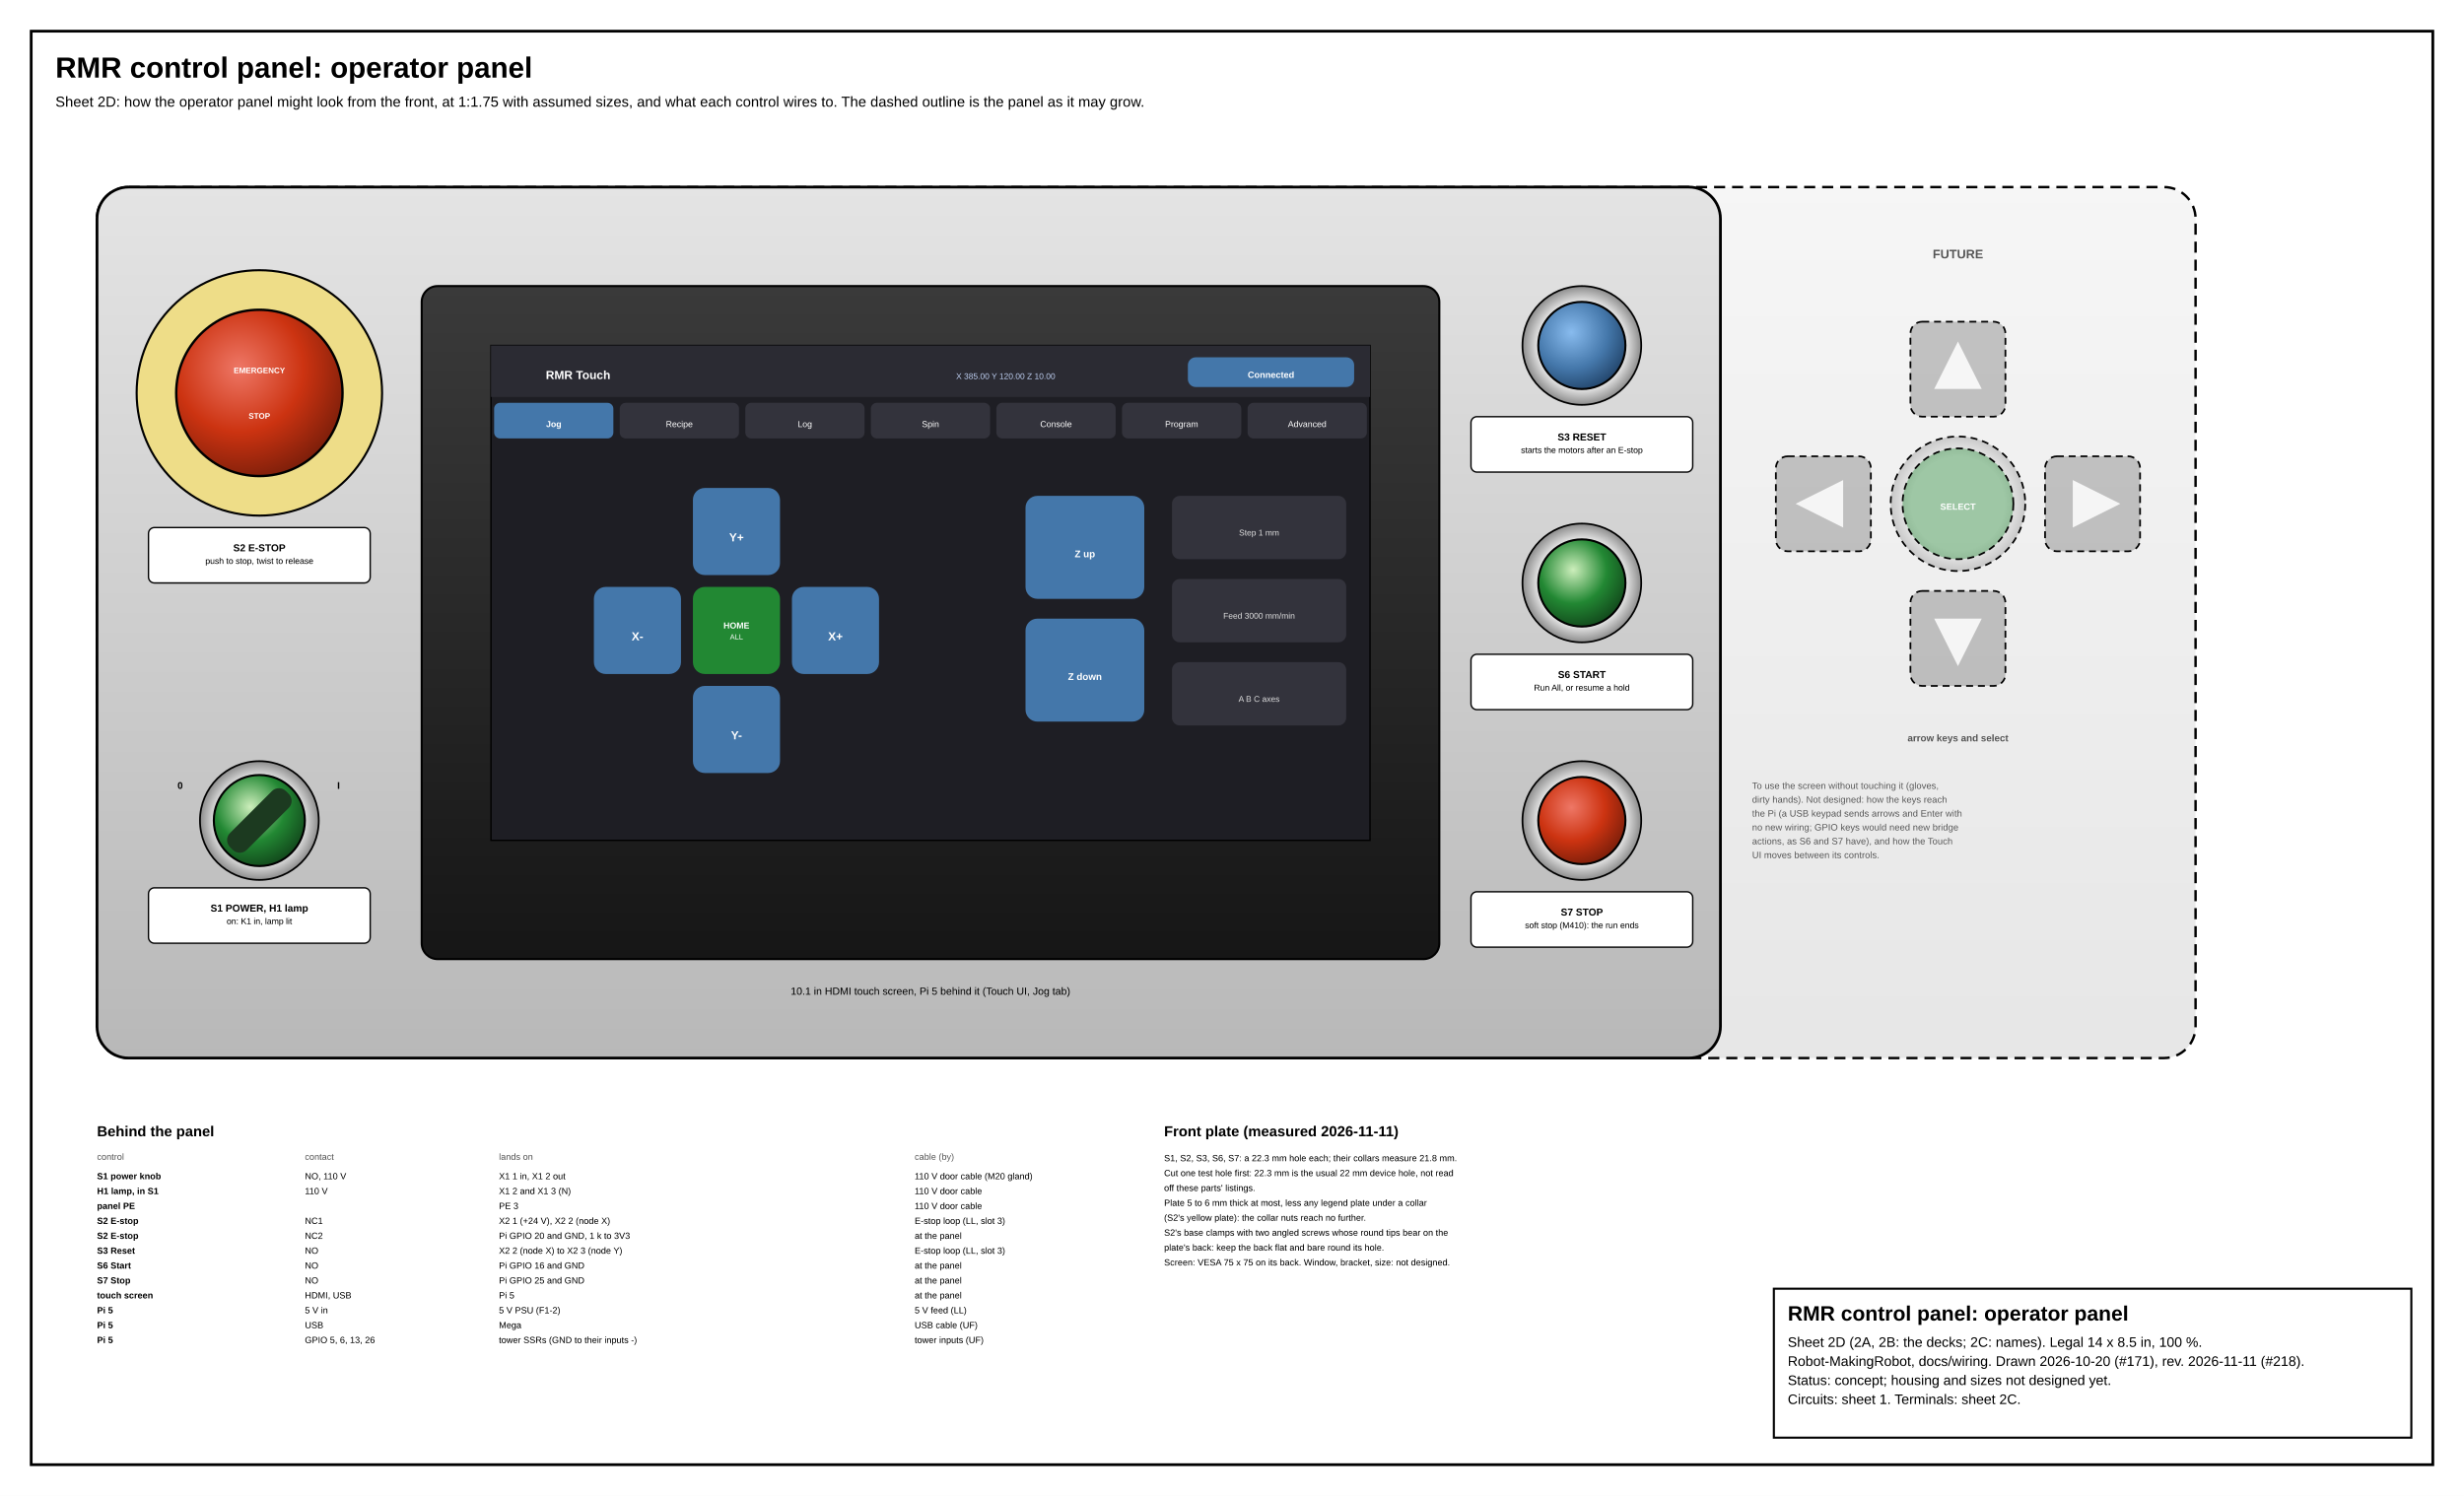
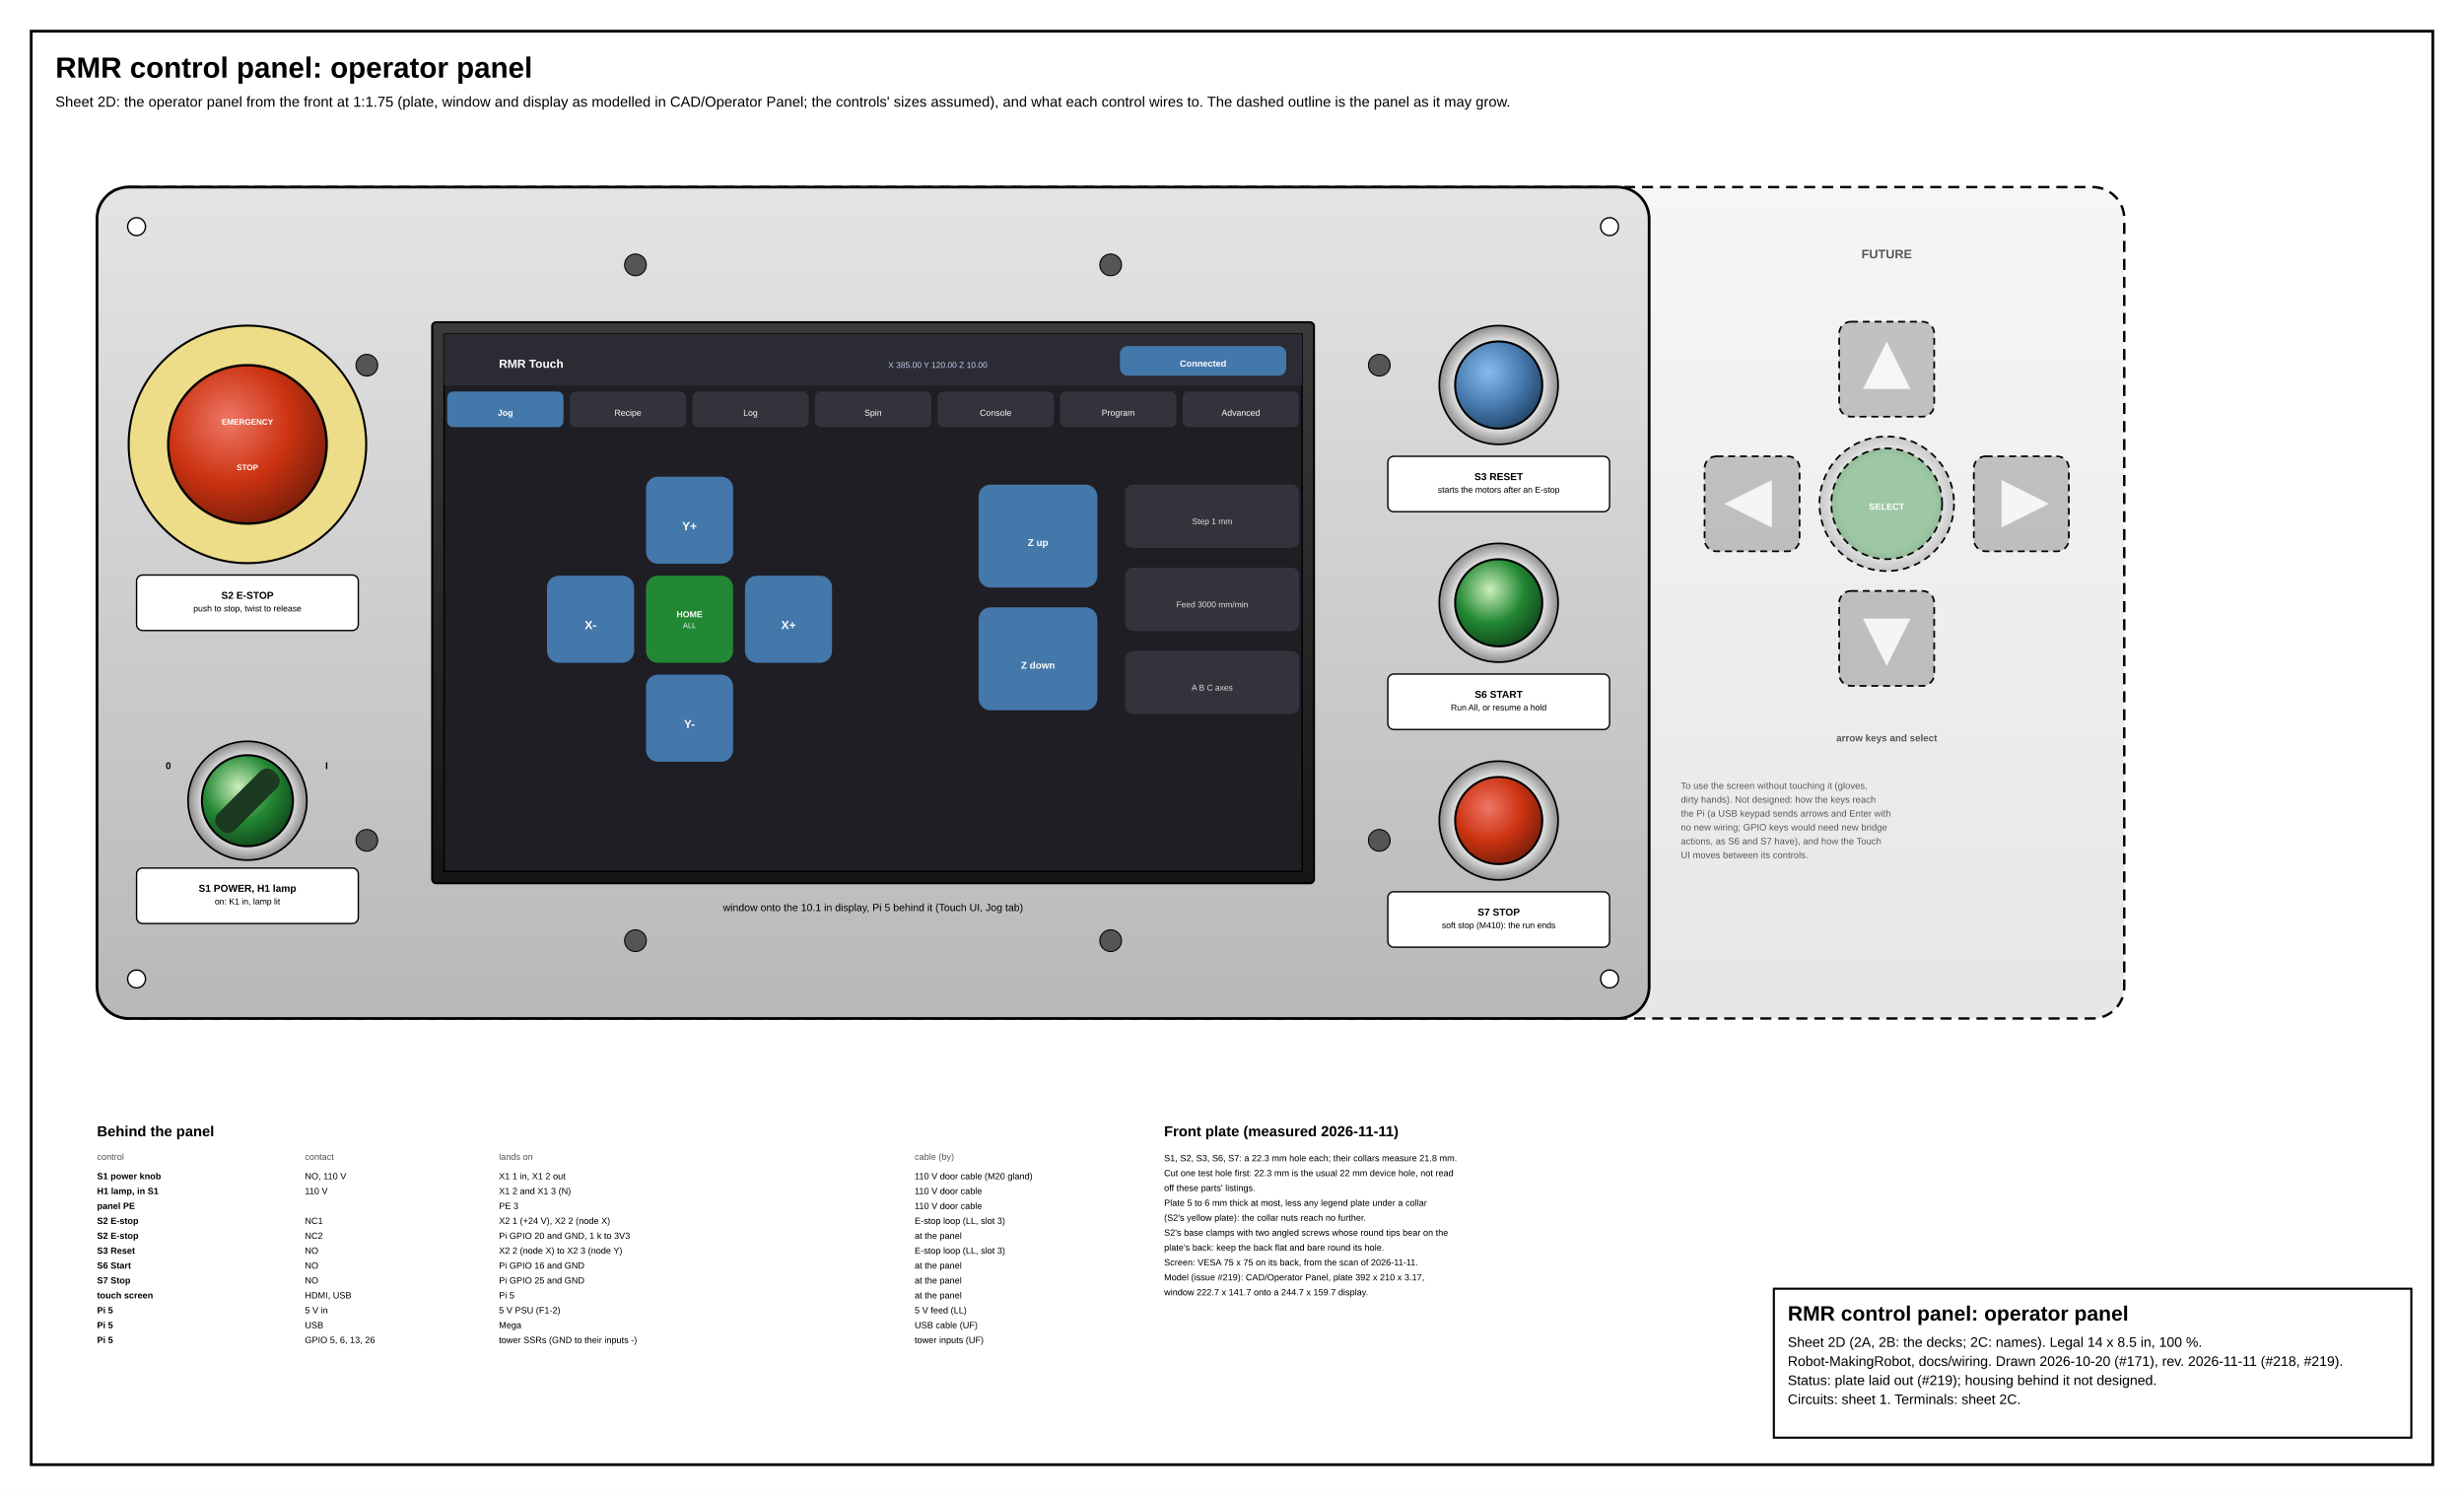
<svg xmlns="http://www.w3.org/2000/svg" width="14in" height="8.5in" viewBox="0 0 355.6 215.9">
  <style>
text{font-family:Arial,Helvetica,sans-serif;fill:#000}
path,line{fill:none;stroke-linecap:butt;stroke-linejoin:miter}
.ac{stroke:#CC3311;stroke-width:.6}
.va{stroke:#0077BB;stroke-width:.5}
.ve{stroke:#EE3377;stroke-width:.5}
.zp{stroke:#000;stroke-width:.55}
.zs{stroke:#33BBEE;stroke-width:.5}
.pe{stroke:#009988;stroke-width:.45;stroke-dasharray:2.4 .7 .5 .7}
.lv{stroke:#EE7733;stroke-width:.42}
.sg{stroke:#000;stroke-width:.22}
.zl{stroke:#000;stroke-width:.3}
.cb{stroke:#000;stroke-width:.85}
.sgc{stroke:#000;stroke-width:.5}
.mo{stroke:#000;stroke-width:.3}
.un{stroke-dasharray:1.1 .8}
.mech{stroke:#000;stroke-width:.2;stroke-dasharray:.8 .6}
.sym{stroke:#000;stroke-width:.32;fill:none}
.symf{stroke:#000;stroke-width:.32;fill:#fff}
.bx{fill:#fff;stroke:#000;stroke-width:.3}
.bxl{fill:#fff;stroke:#000;stroke-width:.22}
.frame{fill:none;stroke:#000;stroke-width:.4}
.zone{fill:none;stroke:#888;stroke-width:.2;stroke-dasharray:1.5 1}
.rail{fill:#d9d9d9;stroke:#666;stroke-width:.2}
.duct{fill:#f3f3f3;stroke:#999;stroke-width:.2}
.dot{stroke:none}
</style>
  <rect x="0" y="0" width="355.6" height="215.9" fill="#fff" />
  <rect class="frame" x="4.5" y="4.5" width="346.6" height="206.9" />
  <defs>
    <linearGradient id="opHousing" x1="0" y1="0" x2="0" y2="1">
      <stop offset="0" stop-color="#E4E4E4" />
      <stop offset="1" stop-color="#B8B8B8" />
    </linearGradient>
    <linearGradient id="opBezel" x1="0" y1="0" x2="0" y2="1">
      <stop offset="0" stop-color="#3A3A3A" />
      <stop offset="1" stop-color="#161616" />
    </linearGradient>
    <radialGradient id="opRed" cx=".38" cy=".35" r=".7">
      <stop offset="0" stop-color="#EE7766" />
      <stop offset=".55" stop-color="#CC3311" />
      <stop offset="1" stop-color="#7A1E0A" />
    </radialGradient>
    <radialGradient id="opBlue" cx=".38" cy=".35" r=".7">
      <stop offset="0" stop-color="#88BBEE" />
      <stop offset=".6" stop-color="#4477AA" />
      <stop offset="1" stop-color="#22446A" />
    </radialGradient>
    <radialGradient id="opGreen" cx=".4" cy=".35" r=".7">
      <stop offset="0" stop-color="#CCEEBB" />
      <stop offset=".55" stop-color="#228833" />
      <stop offset="1" stop-color="#11441A" />
    </radialGradient>
    <radialGradient id="opGrey" cx=".38" cy=".35" r=".7">
      <stop offset="0" stop-color="#DDDDDD" />
      <stop offset=".6" stop-color="#777777" />
      <stop offset="1" stop-color="#333333" />
    </radialGradient>
    <radialGradient id="opRing" cx=".5" cy=".5" r=".5">
      <stop offset=".7" stop-color="#F2F2F2" />
      <stop offset="1" stop-color="#8C8C8C" />
    </radialGradient>
  </defs>
-   <rect x="243.71" y="27" width="73.14" height="125.71" rx="4.57" fill="url(#opHousing)" stroke="none" stroke-width="0" fill-opacity=".35" />
-   <rect x="14" y="27" width="302.86" height="125.71" rx="4.57" fill="none" stroke="#000" stroke-width="0.35" stroke-dasharray="1.6 1" />
-   <rect x="14" y="27" width="234.29" height="125.71" rx="4.57" fill="url(#opHousing)" stroke="#000" stroke-width="0.4" />
-   <rect x="60.86" y="41.29" width="146.86" height="97.14" rx="2.29" fill="url(#opBezel)" stroke="#000" stroke-width="0.3" />
-   <rect x="70.86" y="49.86" width="126.86" height="71.43" rx="0" fill="#1E1E24" stroke="#000" stroke-width="0.2" />
-   <rect x="70.86" y="49.86" width="126.86" height="7.43" rx="0" fill="#2B2B33" stroke="none" stroke-width="0" />
-   <rect x="171.43" y="51.57" width="24" height="4.29" rx="1.14" fill="#4477AA" stroke="none" stroke-width="0" />
-   <rect x="71.31" y="58.14" width="17.21" height="5.14" rx="0.86" fill="#4477AA" stroke="none" stroke-width="0" />
-   <rect x="89.44" y="58.14" width="17.21" height="5.14" rx="0.86" fill="#33333C" stroke="none" stroke-width="0" />
-   <rect x="107.56" y="58.14" width="17.21" height="5.14" rx="0.86" fill="#33333C" stroke="none" stroke-width="0" />
-   <rect x="125.68" y="58.14" width="17.21" height="5.14" rx="0.86" fill="#33333C" stroke="none" stroke-width="0" />
-   <rect x="143.8" y="58.14" width="17.21" height="5.14" rx="0.86" fill="#33333C" stroke="none" stroke-width="0" />
-   <rect x="161.93" y="58.14" width="17.21" height="5.14" rx="0.86" fill="#33333C" stroke="none" stroke-width="0" />
-   <rect x="180.05" y="58.14" width="17.21" height="5.14" rx="0.86" fill="#33333C" stroke="none" stroke-width="0" />
-   <rect x="100" y="70.43" width="12.57" height="12.57" rx="1.71" fill="#4477AA" stroke="none" stroke-width="0" />
-   <rect x="100" y="99" width="12.57" height="12.57" rx="1.71" fill="#4477AA" stroke="none" stroke-width="0" />
-   <rect x="85.71" y="84.71" width="12.57" height="12.57" rx="1.71" fill="#4477AA" stroke="none" stroke-width="0" />
-   <rect x="114.29" y="84.71" width="12.57" height="12.57" rx="1.71" fill="#4477AA" stroke="none" stroke-width="0" />
-   <rect x="100" y="84.71" width="12.57" height="12.57" rx="1.71" fill="#228833" stroke="none" stroke-width="0" />
-   <rect x="148" y="71.57" width="17.14" height="14.86" rx="1.71" fill="#4477AA" stroke="none" stroke-width="0" />
-   <rect x="148" y="89.29" width="17.14" height="14.86" rx="1.71" fill="#4477AA" stroke="none" stroke-width="0" />
-   <rect x="169.14" y="71.57" width="25.14" height="9.14" rx="1.14" fill="#33333C" stroke="none" stroke-width="0" />
-   <rect x="169.14" y="83.57" width="25.14" height="9.14" rx="1.14" fill="#33333C" stroke="none" stroke-width="0" />
-   <rect x="169.14" y="95.57" width="25.14" height="9.14" rx="1.14" fill="#33333C" stroke="none" stroke-width="0" />
-   <circle cx="37.43" cy="56.71" r="17.71" fill="#EEDD88" stroke="#000" stroke-width="0.3" />
-   <circle cx="37.43" cy="56.71" r="9.71" fill="url(#opRing)" stroke="#000" stroke-width="0.2" />
-   <circle cx="37.43" cy="56.71" r="12" fill="url(#opRed)" stroke="#000" stroke-width="0.35" />
-   <rect x="21.43" y="76.14" width="32" height="8" rx="0.86" fill="#FFFFFF" stroke="#000" stroke-width="0.2" />
-   <circle cx="37.43" cy="118.43" r="8.57" fill="url(#opRing)" stroke="#000" stroke-width="0.25" />
-   <circle cx="37.43" cy="118.43" r="6.57" fill="url(#opGreen)" stroke="#000" stroke-width="0.3" />
-   <rect x="35.71" y="112.71" width="3.43" height="11.43" rx="1.43" fill="#1C3A20" stroke="none" stroke-width="0" transform="rotate(45 37.43 118.43)" />
-   <rect x="21.43" y="128.14" width="32" height="8" rx="0.86" fill="#FFFFFF" stroke="#000" stroke-width="0.2" />
-   <circle cx="228.29" cy="49.86" r="8.57" fill="url(#opRing)" stroke="#000" stroke-width="0.25" />
-   <circle cx="228.29" cy="49.86" r="6.29" fill="url(#opBlue)" stroke="#000" stroke-width="0.3" />
-   <rect x="212.29" y="60.14" width="32" height="8" rx="0.86" fill="#FFFFFF" stroke="#000" stroke-width="0.2" />
-   <circle cx="228.29" cy="84.14" r="8.57" fill="url(#opRing)" stroke="#000" stroke-width="0.25" />
-   <circle cx="228.29" cy="84.14" r="6.29" fill="url(#opGreen)" stroke="#000" stroke-width="0.3" />
-   <rect x="212.29" y="94.43" width="32" height="8" rx="0.86" fill="#FFFFFF" stroke="#000" stroke-width="0.2" />
-   <circle cx="228.29" cy="118.43" r="8.57" fill="url(#opRing)" stroke="#000" stroke-width="0.25" />
-   <circle cx="228.29" cy="118.43" r="6.29" fill="url(#opRed)" stroke="#000" stroke-width="0.3" />
-   <rect x="212.29" y="128.71" width="32" height="8" rx="0.86" fill="#FFFFFF" stroke="#000" stroke-width="0.2" />
-   <rect x="275.71" y="46.43" width="13.71" height="13.71" rx="1.71" fill="#777777" stroke="#000" stroke-width="0.25" fill-opacity=".4" stroke-dasharray="1 .7" />
-   <path d="M282.57 49.29 L286 56.14 L279.14 56.14 Z" style="fill:#FFFFFF;fill-opacity:.85" stroke="none" />
-   <rect x="275.71" y="85.29" width="13.71" height="13.71" rx="1.71" fill="#777777" stroke="#000" stroke-width="0.25" fill-opacity=".4" stroke-dasharray="1 .7" />
-   <path d="M282.57 96.14 L279.14 89.29 L286 89.29 Z" style="fill:#FFFFFF;fill-opacity:.85" stroke="none" />
-   <rect x="256.29" y="65.86" width="13.71" height="13.71" rx="1.71" fill="#777777" stroke="#000" stroke-width="0.25" fill-opacity=".4" stroke-dasharray="1 .7" />
-   <path d="M259.14 72.71 L266 69.29 L266 76.14 Z" style="fill:#FFFFFF;fill-opacity:.85" stroke="none" />
-   <rect x="295.14" y="65.86" width="13.71" height="13.71" rx="1.71" fill="#777777" stroke="#000" stroke-width="0.25" fill-opacity=".4" stroke-dasharray="1 .7" />
-   <path d="M306 72.71 L299.14 76.14 L299.14 69.29 Z" style="fill:#FFFFFF;fill-opacity:.85" stroke="none" />
-   <circle cx="282.57" cy="72.71" r="9.71" fill="url(#opRing)" stroke="#000" stroke-width="0.25" fill-opacity=".4" stroke-dasharray="1 .7" />
-   <circle cx="282.57" cy="72.71" r="8" fill="#228833" stroke="#000" stroke-width="0.25" fill-opacity=".4" stroke-dasharray="1 .7" />
+   <rect x="233.43" y="27" width="73.14" height="120" rx="4.57" fill="url(#opHousing)" stroke="none" stroke-width="0" fill-opacity=".35" />
+   <rect x="14" y="27" width="292.57" height="120" rx="4.57" fill="none" stroke="#000" stroke-width="0.35" stroke-dasharray="1.6 1" />
+   <rect x="14" y="27" width="224" height="120" rx="4.57" fill="url(#opHousing)" stroke="#000" stroke-width="0.4" />
+   <rect x="62.37" y="46.51" width="127.26" height="80.97" rx="0.57" fill="url(#opBezel)" stroke="#000" stroke-width="0.3" />
+   <rect x="64.09" y="48.23" width="123.83" height="77.54" rx="0" fill="#1E1E24" stroke="#000" stroke-width="0.2" />
+   <rect x="64.09" y="48.23" width="123.83" height="7.43" rx="0" fill="#2B2B33" stroke="none" stroke-width="0" />
+   <rect x="161.63" y="49.94" width="24" height="4.29" rx="1.14" fill="#4477AA" stroke="none" stroke-width="0" />
+   <rect x="64.54" y="56.51" width="16.78" height="5.14" rx="0.86" fill="#4477AA" stroke="none" stroke-width="0" />
+   <rect x="82.23" y="56.51" width="16.78" height="5.14" rx="0.86" fill="#33333C" stroke="none" stroke-width="0" />
+   <rect x="99.92" y="56.51" width="16.78" height="5.14" rx="0.86" fill="#33333C" stroke="none" stroke-width="0" />
+   <rect x="117.61" y="56.51" width="16.78" height="5.14" rx="0.86" fill="#33333C" stroke="none" stroke-width="0" />
+   <rect x="135.3" y="56.51" width="16.78" height="5.14" rx="0.86" fill="#33333C" stroke="none" stroke-width="0" />
+   <rect x="152.99" y="56.51" width="16.78" height="5.14" rx="0.86" fill="#33333C" stroke="none" stroke-width="0" />
+   <rect x="170.68" y="56.51" width="16.78" height="5.14" rx="0.86" fill="#33333C" stroke="none" stroke-width="0" />
+   <rect x="93.23" y="68.8" width="12.57" height="12.57" rx="1.71" fill="#4477AA" stroke="none" stroke-width="0" />
+   <rect x="93.23" y="97.37" width="12.57" height="12.57" rx="1.71" fill="#4477AA" stroke="none" stroke-width="0" />
+   <rect x="78.94" y="83.09" width="12.57" height="12.57" rx="1.71" fill="#4477AA" stroke="none" stroke-width="0" />
+   <rect x="107.51" y="83.09" width="12.57" height="12.57" rx="1.71" fill="#4477AA" stroke="none" stroke-width="0" />
+   <rect x="93.23" y="83.09" width="12.57" height="12.57" rx="1.71" fill="#228833" stroke="none" stroke-width="0" />
+   <rect x="141.23" y="69.94" width="17.14" height="14.86" rx="1.71" fill="#4477AA" stroke="none" stroke-width="0" />
+   <rect x="141.23" y="87.66" width="17.14" height="14.86" rx="1.71" fill="#4477AA" stroke="none" stroke-width="0" />
+   <rect x="162.37" y="69.94" width="25.14" height="9.14" rx="1.14" fill="#33333C" stroke="none" stroke-width="0" />
+   <rect x="162.37" y="81.94" width="25.14" height="9.14" rx="1.14" fill="#33333C" stroke="none" stroke-width="0" />
+   <rect x="162.37" y="93.94" width="25.14" height="9.14" rx="1.14" fill="#33333C" stroke="none" stroke-width="0" />
+   <circle cx="199.06" cy="52.71" r="1.57" fill="#555555" stroke="#000" stroke-width="0.15" />
+   <circle cx="199.06" cy="121.29" r="1.57" fill="#555555" stroke="#000" stroke-width="0.15" />
+   <circle cx="52.94" cy="52.71" r="1.57" fill="#555555" stroke="#000" stroke-width="0.15" />
+   <circle cx="52.94" cy="121.29" r="1.57" fill="#555555" stroke="#000" stroke-width="0.15" />
+   <circle cx="160.29" cy="38.23" r="1.57" fill="#555555" stroke="#000" stroke-width="0.15" />
+   <circle cx="160.29" cy="135.77" r="1.57" fill="#555555" stroke="#000" stroke-width="0.15" />
+   <circle cx="91.71" cy="38.23" r="1.57" fill="#555555" stroke="#000" stroke-width="0.15" />
+   <circle cx="91.71" cy="135.77" r="1.57" fill="#555555" stroke="#000" stroke-width="0.15" />
+   <circle cx="232.29" cy="32.71" r="1.29" fill="#FFFFFF" stroke="#000" stroke-width="0.2" />
+   <circle cx="232.29" cy="141.29" r="1.29" fill="#FFFFFF" stroke="#000" stroke-width="0.2" />
+   <circle cx="19.71" cy="32.71" r="1.29" fill="#FFFFFF" stroke="#000" stroke-width="0.2" />
+   <circle cx="19.71" cy="141.29" r="1.29" fill="#FFFFFF" stroke="#000" stroke-width="0.2" />
+   <circle cx="35.71" cy="64.14" r="17.14" fill="#EEDD88" stroke="#000" stroke-width="0.3" />
+   <circle cx="35.71" cy="64.14" r="9.71" fill="url(#opRing)" stroke="#000" stroke-width="0.2" />
+   <circle cx="35.71" cy="64.14" r="11.43" fill="url(#opRed)" stroke="#000" stroke-width="0.35" />
+   <rect x="19.71" y="83" width="32" height="8" rx="0.86" fill="#FFFFFF" stroke="#000" stroke-width="0.2" />
+   <circle cx="35.71" cy="115.57" r="8.57" fill="url(#opRing)" stroke="#000" stroke-width="0.25" />
+   <circle cx="35.71" cy="115.57" r="6.57" fill="url(#opGreen)" stroke="#000" stroke-width="0.3" />
+   <rect x="34" y="109.86" width="3.43" height="11.43" rx="1.43" fill="#1C3A20" stroke="none" stroke-width="0" transform="rotate(45 35.71 115.57)" />
+   <rect x="19.71" y="125.29" width="32" height="8" rx="0.86" fill="#FFFFFF" stroke="#000" stroke-width="0.2" />
+   <circle cx="216.29" cy="55.57" r="8.57" fill="url(#opRing)" stroke="#000" stroke-width="0.25" />
+   <circle cx="216.29" cy="55.57" r="6.29" fill="url(#opBlue)" stroke="#000" stroke-width="0.3" />
+   <rect x="200.29" y="65.86" width="32" height="8" rx="0.86" fill="#FFFFFF" stroke="#000" stroke-width="0.2" />
+   <circle cx="216.29" cy="87" r="8.57" fill="url(#opRing)" stroke="#000" stroke-width="0.25" />
+   <circle cx="216.29" cy="87" r="6.29" fill="url(#opGreen)" stroke="#000" stroke-width="0.3" />
+   <rect x="200.29" y="97.29" width="32" height="8" rx="0.86" fill="#FFFFFF" stroke="#000" stroke-width="0.2" />
+   <circle cx="216.29" cy="118.43" r="8.57" fill="url(#opRing)" stroke="#000" stroke-width="0.25" />
+   <circle cx="216.29" cy="118.43" r="6.29" fill="url(#opRed)" stroke="#000" stroke-width="0.3" />
+   <rect x="200.29" y="128.71" width="32" height="8" rx="0.86" fill="#FFFFFF" stroke="#000" stroke-width="0.2" />
+   <rect x="265.43" y="46.43" width="13.71" height="13.71" rx="1.71" fill="#777777" stroke="#000" stroke-width="0.25" fill-opacity=".4" stroke-dasharray="1 .7" />
+   <path d="M272.29 49.29 L275.71 56.14 L268.86 56.14 Z" style="fill:#FFFFFF;fill-opacity:.85" stroke="none" />
+   <rect x="265.43" y="85.29" width="13.71" height="13.71" rx="1.71" fill="#777777" stroke="#000" stroke-width="0.25" fill-opacity=".4" stroke-dasharray="1 .7" />
+   <path d="M272.29 96.14 L268.86 89.29 L275.71 89.29 Z" style="fill:#FFFFFF;fill-opacity:.85" stroke="none" />
+   <rect x="246" y="65.86" width="13.71" height="13.71" rx="1.71" fill="#777777" stroke="#000" stroke-width="0.25" fill-opacity=".4" stroke-dasharray="1 .7" />
+   <path d="M248.86 72.71 L255.71 69.29 L255.71 76.14 Z" style="fill:#FFFFFF;fill-opacity:.85" stroke="none" />
+   <rect x="284.86" y="65.86" width="13.71" height="13.71" rx="1.71" fill="#777777" stroke="#000" stroke-width="0.25" fill-opacity=".4" stroke-dasharray="1 .7" />
+   <path d="M295.71 72.71 L288.86 76.14 L288.86 69.29 Z" style="fill:#FFFFFF;fill-opacity:.85" stroke="none" />
+   <circle cx="272.29" cy="72.71" r="9.71" fill="url(#opRing)" stroke="#000" stroke-width="0.25" fill-opacity=".4" stroke-dasharray="1 .7" />
+   <circle cx="272.29" cy="72.71" r="8" fill="#228833" stroke="#000" stroke-width="0.25" fill-opacity=".4" stroke-dasharray="1 .7" />
  <rect class="bx" x="256" y="186" width="92" height="21.5" />
  <text x="8" y="11.2" font-size="4.2" font-weight="bold">RMR control panel: operator panel</text>
-   <text x="8" y="15.4" font-size="2.1">Sheet 2D: how the operator panel might look from the front, at 1:1.75 with assumed sizes, and what each control wires to. The dashed outline is the panel as it may grow.</text>
-   <text x="83.43" y="54.71" font-size="1.7" style="fill:#FFFFFF" text-anchor="middle" font-weight="bold">RMR Touch</text>
-   <text x="183.43" y="54.54" font-size="1.3" style="fill:#FFFFFF" text-anchor="middle" font-weight="bold">Connected</text>
-   <text x="145.14" y="54.71" font-size="1.2" style="fill:#BBCCEE" text-anchor="middle">X 385.00  Y 120.00  Z 10.00</text>
-   <text x="79.92" y="61.63" font-size="1.25" style="fill:#FFFFFF" text-anchor="middle" font-weight="bold">Jog</text>
-   <text x="98.04" y="61.63" font-size="1.25" style="fill:#FFFFFF" text-anchor="middle">Recipe</text>
-   <text x="116.16" y="61.63" font-size="1.25" style="fill:#FFFFFF" text-anchor="middle">Log</text>
-   <text x="134.29" y="61.63" font-size="1.25" style="fill:#FFFFFF" text-anchor="middle">Spin</text>
-   <text x="152.41" y="61.63" font-size="1.25" style="fill:#FFFFFF" text-anchor="middle">Console</text>
-   <text x="170.53" y="61.63" font-size="1.25" style="fill:#FFFFFF" text-anchor="middle">Program</text>
-   <text x="188.65" y="61.63" font-size="1.25" style="fill:#FFFFFF" text-anchor="middle">Advanced</text>
-   <text x="106.29" y="78.14" font-size="1.7" style="fill:#FFFFFF" text-anchor="middle" font-weight="bold">Y+</text>
-   <text x="106.29" y="106.71" font-size="1.7" style="fill:#FFFFFF" text-anchor="middle" font-weight="bold">Y-</text>
-   <text x="92" y="92.43" font-size="1.7" style="fill:#FFFFFF" text-anchor="middle" font-weight="bold">X-</text>
-   <text x="120.57" y="92.43" font-size="1.7" style="fill:#FFFFFF" text-anchor="middle" font-weight="bold">X+</text>
-   <text x="106.29" y="90.71" font-size="1.25" style="fill:#FFFFFF" text-anchor="middle" font-weight="bold">HOME</text>
-   <text x="106.29" y="92.28" font-size="1.06" style="fill:#FFFFFF" text-anchor="middle">ALL</text>
-   <text x="156.57" y="80.43" font-size="1.4" style="fill:#FFFFFF" text-anchor="middle" font-weight="bold">Z up</text>
-   <text x="156.57" y="98.14" font-size="1.4" style="fill:#FFFFFF" text-anchor="middle" font-weight="bold">Z down</text>
-   <text x="181.71" y="77.29" font-size="1.2" style="fill:#DDDDDD" text-anchor="middle">Step  1 mm</text>
-   <text x="181.71" y="89.29" font-size="1.2" style="fill:#DDDDDD" text-anchor="middle">Feed  3000 mm/min</text>
-   <text x="181.71" y="101.29" font-size="1.2" style="fill:#DDDDDD" text-anchor="middle">A  B  C axes</text>
-   <text x="134.29" y="143.57" font-size="1.5" style="fill:#000" text-anchor="middle">10.1 in HDMI touch screen, Pi 5 behind it (Touch UI, Jog tab)</text>
-   <text x="37.43" y="53.86" font-size="1.15" style="fill:#FFFFFF" text-anchor="middle" font-weight="bold">EMERGENCY</text>
-   <text x="37.43" y="60.43" font-size="1.15" style="fill:#FFFFFF" text-anchor="middle" font-weight="bold">STOP</text>
-   <text x="37.43" y="79.57" font-size="1.45" style="fill:#000" text-anchor="middle" font-weight="bold">S2  E-STOP</text>
-   <text x="37.43" y="81.38" font-size="1.23" style="fill:#000" text-anchor="middle">push to stop, twist to release</text>
-   <text x="26" y="113.86" font-size="1.4" style="fill:#000" text-anchor="middle" font-weight="bold">0</text>
-   <text x="48.86" y="113.86" font-size="1.4" style="fill:#000" text-anchor="middle" font-weight="bold">I</text>
-   <text x="37.43" y="131.57" font-size="1.45" style="fill:#000" text-anchor="middle" font-weight="bold">S1  POWER, H1 lamp</text>
-   <text x="37.43" y="133.38" font-size="1.23" style="fill:#000" text-anchor="middle">on: K1 in, lamp lit</text>
-   <text x="228.29" y="63.57" font-size="1.45" style="fill:#000" text-anchor="middle" font-weight="bold">S3  RESET</text>
-   <text x="228.29" y="65.38" font-size="1.23" style="fill:#000" text-anchor="middle">starts the motors after an E-stop</text>
-   <text x="228.29" y="97.86" font-size="1.45" style="fill:#000" text-anchor="middle" font-weight="bold">S6  START</text>
-   <text x="228.29" y="99.67" font-size="1.23" style="fill:#000" text-anchor="middle">Run All, or resume a hold</text>
-   <text x="228.29" y="132.14" font-size="1.45" style="fill:#000" text-anchor="middle" font-weight="bold">S7  STOP</text>
-   <text x="228.29" y="133.96" font-size="1.23" style="fill:#000" text-anchor="middle">soft stop (M410): the run ends</text>
-   <text x="282.57" y="73.57" font-size="1.3" style="fill:#FFFFFF" text-anchor="middle" font-weight="bold">SELECT</text>
-   <text x="282.57" y="37.29" font-size="1.8" style="fill:#555555" text-anchor="middle" font-weight="bold">FUTURE</text>
-   <text x="282.57" y="107" font-size="1.4" style="fill:#555555" text-anchor="middle" font-weight="bold">arrow keys and select</text>
-   <text x="252.86" y="113.86" font-size="1.35" style="fill:#555555">To use the screen without touching it (gloves,</text>
-   <text x="252.86" y="115.86" font-size="1.35" style="fill:#555555">dirty hands). Not designed: how the keys reach</text>
-   <text x="252.86" y="117.86" font-size="1.35" style="fill:#555555">the Pi (a USB keypad sends arrows and Enter with</text>
-   <text x="252.86" y="119.86" font-size="1.35" style="fill:#555555">no new wiring; GPIO keys would need new bridge</text>
-   <text x="252.86" y="121.86" font-size="1.35" style="fill:#555555">actions, as S6 and S7 have), and how the Touch</text>
-   <text x="252.86" y="123.86" font-size="1.35" style="fill:#555555">UI moves between its controls.</text>
+   <text x="8" y="15.4" font-size="2.1">Sheet 2D: the operator panel from the front at 1:1.75 (plate, window and display as modelled in CAD/Operator Panel; the controls' sizes assumed), and what each control wires to. The dashed outline is the panel as it may grow.</text>
+   <text x="76.66" y="53.09" font-size="1.7" style="fill:#FFFFFF" text-anchor="middle" font-weight="bold">RMR Touch</text>
+   <text x="173.63" y="52.91" font-size="1.3" style="fill:#FFFFFF" text-anchor="middle" font-weight="bold">Connected</text>
+   <text x="135.34" y="53.09" font-size="1.2" style="fill:#BBCCEE" text-anchor="middle">X 385.00  Y 120.00  Z 10.00</text>
+   <text x="72.93" y="60" font-size="1.25" style="fill:#FFFFFF" text-anchor="middle" font-weight="bold">Jog</text>
+   <text x="90.62" y="60" font-size="1.25" style="fill:#FFFFFF" text-anchor="middle">Recipe</text>
+   <text x="108.31" y="60" font-size="1.25" style="fill:#FFFFFF" text-anchor="middle">Log</text>
+   <text x="126" y="60" font-size="1.25" style="fill:#FFFFFF" text-anchor="middle">Spin</text>
+   <text x="143.69" y="60" font-size="1.25" style="fill:#FFFFFF" text-anchor="middle">Console</text>
+   <text x="161.38" y="60" font-size="1.25" style="fill:#FFFFFF" text-anchor="middle">Program</text>
+   <text x="179.07" y="60" font-size="1.25" style="fill:#FFFFFF" text-anchor="middle">Advanced</text>
+   <text x="99.51" y="76.51" font-size="1.7" style="fill:#FFFFFF" text-anchor="middle" font-weight="bold">Y+</text>
+   <text x="99.51" y="105.09" font-size="1.7" style="fill:#FFFFFF" text-anchor="middle" font-weight="bold">Y-</text>
+   <text x="85.23" y="90.8" font-size="1.7" style="fill:#FFFFFF" text-anchor="middle" font-weight="bold">X-</text>
+   <text x="113.8" y="90.8" font-size="1.7" style="fill:#FFFFFF" text-anchor="middle" font-weight="bold">X+</text>
+   <text x="99.51" y="89.09" font-size="1.25" style="fill:#FFFFFF" text-anchor="middle" font-weight="bold">HOME</text>
+   <text x="99.51" y="90.65" font-size="1.06" style="fill:#FFFFFF" text-anchor="middle">ALL</text>
+   <text x="149.8" y="78.8" font-size="1.4" style="fill:#FFFFFF" text-anchor="middle" font-weight="bold">Z up</text>
+   <text x="149.8" y="96.51" font-size="1.4" style="fill:#FFFFFF" text-anchor="middle" font-weight="bold">Z down</text>
+   <text x="174.94" y="75.66" font-size="1.2" style="fill:#DDDDDD" text-anchor="middle">Step  1 mm</text>
+   <text x="174.94" y="87.66" font-size="1.2" style="fill:#DDDDDD" text-anchor="middle">Feed  3000 mm/min</text>
+   <text x="174.94" y="99.66" font-size="1.2" style="fill:#DDDDDD" text-anchor="middle">A  B  C axes</text>
+   <text x="126" y="131.49" font-size="1.5" style="fill:#000" text-anchor="middle">window onto the 10.1 in display, Pi 5 behind it (Touch UI, Jog tab)</text>
+   <text x="35.71" y="61.29" font-size="1.15" style="fill:#FFFFFF" text-anchor="middle" font-weight="bold">EMERGENCY</text>
+   <text x="35.71" y="67.86" font-size="1.15" style="fill:#FFFFFF" text-anchor="middle" font-weight="bold">STOP</text>
+   <text x="35.71" y="86.43" font-size="1.45" style="fill:#000" text-anchor="middle" font-weight="bold">S2  E-STOP</text>
+   <text x="35.71" y="88.24" font-size="1.23" style="fill:#000" text-anchor="middle">push to stop, twist to release</text>
+   <text x="24.29" y="111" font-size="1.4" style="fill:#000" text-anchor="middle" font-weight="bold">0</text>
+   <text x="47.14" y="111" font-size="1.4" style="fill:#000" text-anchor="middle" font-weight="bold">I</text>
+   <text x="35.71" y="128.71" font-size="1.45" style="fill:#000" text-anchor="middle" font-weight="bold">S1  POWER, H1 lamp</text>
+   <text x="35.71" y="130.53" font-size="1.23" style="fill:#000" text-anchor="middle">on: K1 in, lamp lit</text>
+   <text x="216.29" y="69.29" font-size="1.45" style="fill:#000" text-anchor="middle" font-weight="bold">S3  RESET</text>
+   <text x="216.29" y="71.1" font-size="1.23" style="fill:#000" text-anchor="middle">starts the motors after an E-stop</text>
+   <text x="216.29" y="100.71" font-size="1.45" style="fill:#000" text-anchor="middle" font-weight="bold">S6  START</text>
+   <text x="216.29" y="102.53" font-size="1.23" style="fill:#000" text-anchor="middle">Run All, or resume a hold</text>
+   <text x="216.29" y="132.14" font-size="1.45" style="fill:#000" text-anchor="middle" font-weight="bold">S7  STOP</text>
+   <text x="216.29" y="133.96" font-size="1.23" style="fill:#000" text-anchor="middle">soft stop (M410): the run ends</text>
+   <text x="272.29" y="73.57" font-size="1.3" style="fill:#FFFFFF" text-anchor="middle" font-weight="bold">SELECT</text>
+   <text x="272.29" y="37.29" font-size="1.8" style="fill:#555555" text-anchor="middle" font-weight="bold">FUTURE</text>
+   <text x="272.29" y="107" font-size="1.4" style="fill:#555555" text-anchor="middle" font-weight="bold">arrow keys and select</text>
+   <text x="242.57" y="113.86" font-size="1.35" style="fill:#555555">To use the screen without touching it (gloves,</text>
+   <text x="242.57" y="115.86" font-size="1.35" style="fill:#555555">dirty hands). Not designed: how the keys reach</text>
+   <text x="242.57" y="117.86" font-size="1.35" style="fill:#555555">the Pi (a USB keypad sends arrows and Enter with</text>
+   <text x="242.57" y="119.86" font-size="1.35" style="fill:#555555">no new wiring; GPIO keys would need new bridge</text>
+   <text x="242.57" y="121.86" font-size="1.35" style="fill:#555555">actions, as S6 and S7 have), and how the Touch</text>
+   <text x="242.57" y="123.86" font-size="1.35" style="fill:#555555">UI moves between its controls.</text>
  <text x="168" y="164" font-size="2.1" font-weight="bold">Front plate (measured 2026-11-11)</text>
  <text x="168" y="167.6" font-size="1.3">S1, S2, S3, S6, S7: a 22.3 mm hole each; their collars measure 21.8 mm.</text>
  <text x="168" y="169.75" font-size="1.3">Cut one test hole first: 22.3 mm is the usual 22 mm device hole, not read</text>
  <text x="168" y="171.9" font-size="1.3">off these parts' listings.</text>
  <text x="168" y="174.05" font-size="1.3">Plate 5 to 6 mm thick at most, less any legend plate under a collar</text>
  <text x="168" y="176.2" font-size="1.3">(S2's yellow plate): the collar nuts reach no further.</text>
  <text x="168" y="178.35" font-size="1.3">S2's base clamps with two angled screws whose round tips bear on the</text>
  <text x="168" y="180.5" font-size="1.3">plate's back: keep the back flat and bare round its hole.</text>
-   <text x="168" y="182.65" font-size="1.3">Screen: VESA 75 x 75 on its back. Window, bracket, size: not designed.</text>
+   <text x="168" y="182.65" font-size="1.3">Screen: VESA 75 x 75 on its back, from the scan of 2026-11-11.</text>
+   <text x="168" y="184.8" font-size="1.3">Model (issue #219): CAD/Operator Panel, plate 392 x 210 x 3.17,</text>
+   <text x="168" y="186.95" font-size="1.3">window 222.7 x 141.7 onto a 244.7 x 159.7 display.</text>
  <text x="14" y="164" font-size="2.1" font-weight="bold">Behind the panel</text>
  <text x="14" y="167.4" font-size="1.3" style="fill:#555555">control</text>
  <text x="44" y="167.4" font-size="1.3" style="fill:#555555">contact</text>
  <text x="72" y="167.4" font-size="1.3" style="fill:#555555">lands on</text>
  <text x="132" y="167.4" font-size="1.3" style="fill:#555555">cable (by)</text>
  <text x="14" y="170.2" font-size="1.3" font-weight="bold">S1 power knob</text>
  <text x="44" y="170.2" font-size="1.3">NO, 110 V</text>
  <text x="72" y="170.2" font-size="1.3">X1 1 in, X1 2 out</text>
  <text x="132" y="170.2" font-size="1.3">110 V door cable (M20 gland)</text>
  <text x="14" y="172.35" font-size="1.3" font-weight="bold">H1 lamp, in S1</text>
  <text x="44" y="172.35" font-size="1.3">110 V</text>
  <text x="72" y="172.35" font-size="1.3">X1 2 and X1 3 (N)</text>
  <text x="132" y="172.35" font-size="1.3">110 V door cable</text>
  <text x="14" y="174.5" font-size="1.3" font-weight="bold">panel PE</text>
  <text x="44" y="174.5" font-size="1.3" />
  <text x="72" y="174.5" font-size="1.3">PE 3</text>
  <text x="132" y="174.5" font-size="1.3">110 V door cable</text>
  <text x="14" y="176.65" font-size="1.3" font-weight="bold">S2 E-stop</text>
  <text x="44" y="176.65" font-size="1.3">NC1</text>
  <text x="72" y="176.65" font-size="1.3">X2 1 (+24 V), X2 2 (node X)</text>
  <text x="132" y="176.65" font-size="1.3">E-stop loop (LL, slot 3)</text>
  <text x="14" y="178.8" font-size="1.3" font-weight="bold">S2 E-stop</text>
  <text x="44" y="178.8" font-size="1.3">NC2</text>
  <text x="72" y="178.8" font-size="1.3">Pi GPIO 20 and GND, 1 k to 3V3</text>
  <text x="132" y="178.8" font-size="1.3">at the panel</text>
  <text x="14" y="180.95" font-size="1.3" font-weight="bold">S3 Reset</text>
  <text x="44" y="180.95" font-size="1.3">NO</text>
  <text x="72" y="180.95" font-size="1.3">X2 2 (node X) to X2 3 (node Y)</text>
  <text x="132" y="180.95" font-size="1.3">E-stop loop (LL, slot 3)</text>
  <text x="14" y="183.1" font-size="1.3" font-weight="bold">S6 Start</text>
  <text x="44" y="183.1" font-size="1.3">NO</text>
  <text x="72" y="183.1" font-size="1.3">Pi GPIO 16 and GND</text>
  <text x="132" y="183.1" font-size="1.3">at the panel</text>
  <text x="14" y="185.25" font-size="1.3" font-weight="bold">S7 Stop</text>
  <text x="44" y="185.25" font-size="1.3">NO</text>
  <text x="72" y="185.25" font-size="1.3">Pi GPIO 25 and GND</text>
  <text x="132" y="185.25" font-size="1.3">at the panel</text>
  <text x="14" y="187.4" font-size="1.3" font-weight="bold">touch screen</text>
  <text x="44" y="187.4" font-size="1.3">HDMI, USB</text>
  <text x="72" y="187.4" font-size="1.3">Pi 5</text>
  <text x="132" y="187.4" font-size="1.3">at the panel</text>
  <text x="14" y="189.55" font-size="1.3" font-weight="bold">Pi 5</text>
  <text x="44" y="189.55" font-size="1.3">5 V in</text>
  <text x="72" y="189.55" font-size="1.3">5 V PSU (F1-2)</text>
  <text x="132" y="189.55" font-size="1.3">5 V feed (LL)</text>
  <text x="14" y="191.7" font-size="1.3" font-weight="bold">Pi 5</text>
  <text x="44" y="191.7" font-size="1.3">USB</text>
  <text x="72" y="191.7" font-size="1.3">Mega</text>
  <text x="132" y="191.7" font-size="1.3">USB cable (UF)</text>
  <text x="14" y="193.85" font-size="1.3" font-weight="bold">Pi 5</text>
  <text x="44" y="193.85" font-size="1.3">GPIO 5, 6, 13, 26</text>
  <text x="72" y="193.85" font-size="1.3">tower SSRs (GND to their inputs -)</text>
  <text x="132" y="193.85" font-size="1.3">tower inputs (UF)</text>
  <text x="258" y="190.6" font-size="3" font-weight="bold">RMR control panel: operator panel</text>
  <text x="258" y="194.4" font-size="2">Sheet 2D (2A, 2B: the decks; 2C: names). Legal 14 x 8.5 in, 100 %.</text>
-   <text x="258" y="197.15" font-size="2">Robot-MakingRobot, docs/wiring. Drawn 2026-10-20 (#171), rev. 2026-11-11 (#218).</text>
-   <text x="258" y="199.9" font-size="2">Status: concept; housing and sizes not designed yet.</text>
+   <text x="258" y="197.15" font-size="2">Robot-MakingRobot, docs/wiring. Drawn 2026-10-20 (#171), rev. 2026-11-11 (#218, #219).</text>
+   <text x="258" y="199.9" font-size="2">Status: plate laid out (#219); housing behind it not designed.</text>
  <text x="258" y="202.65" font-size="2">Circuits: sheet 1. Terminals: sheet 2C.</text>
</svg>
